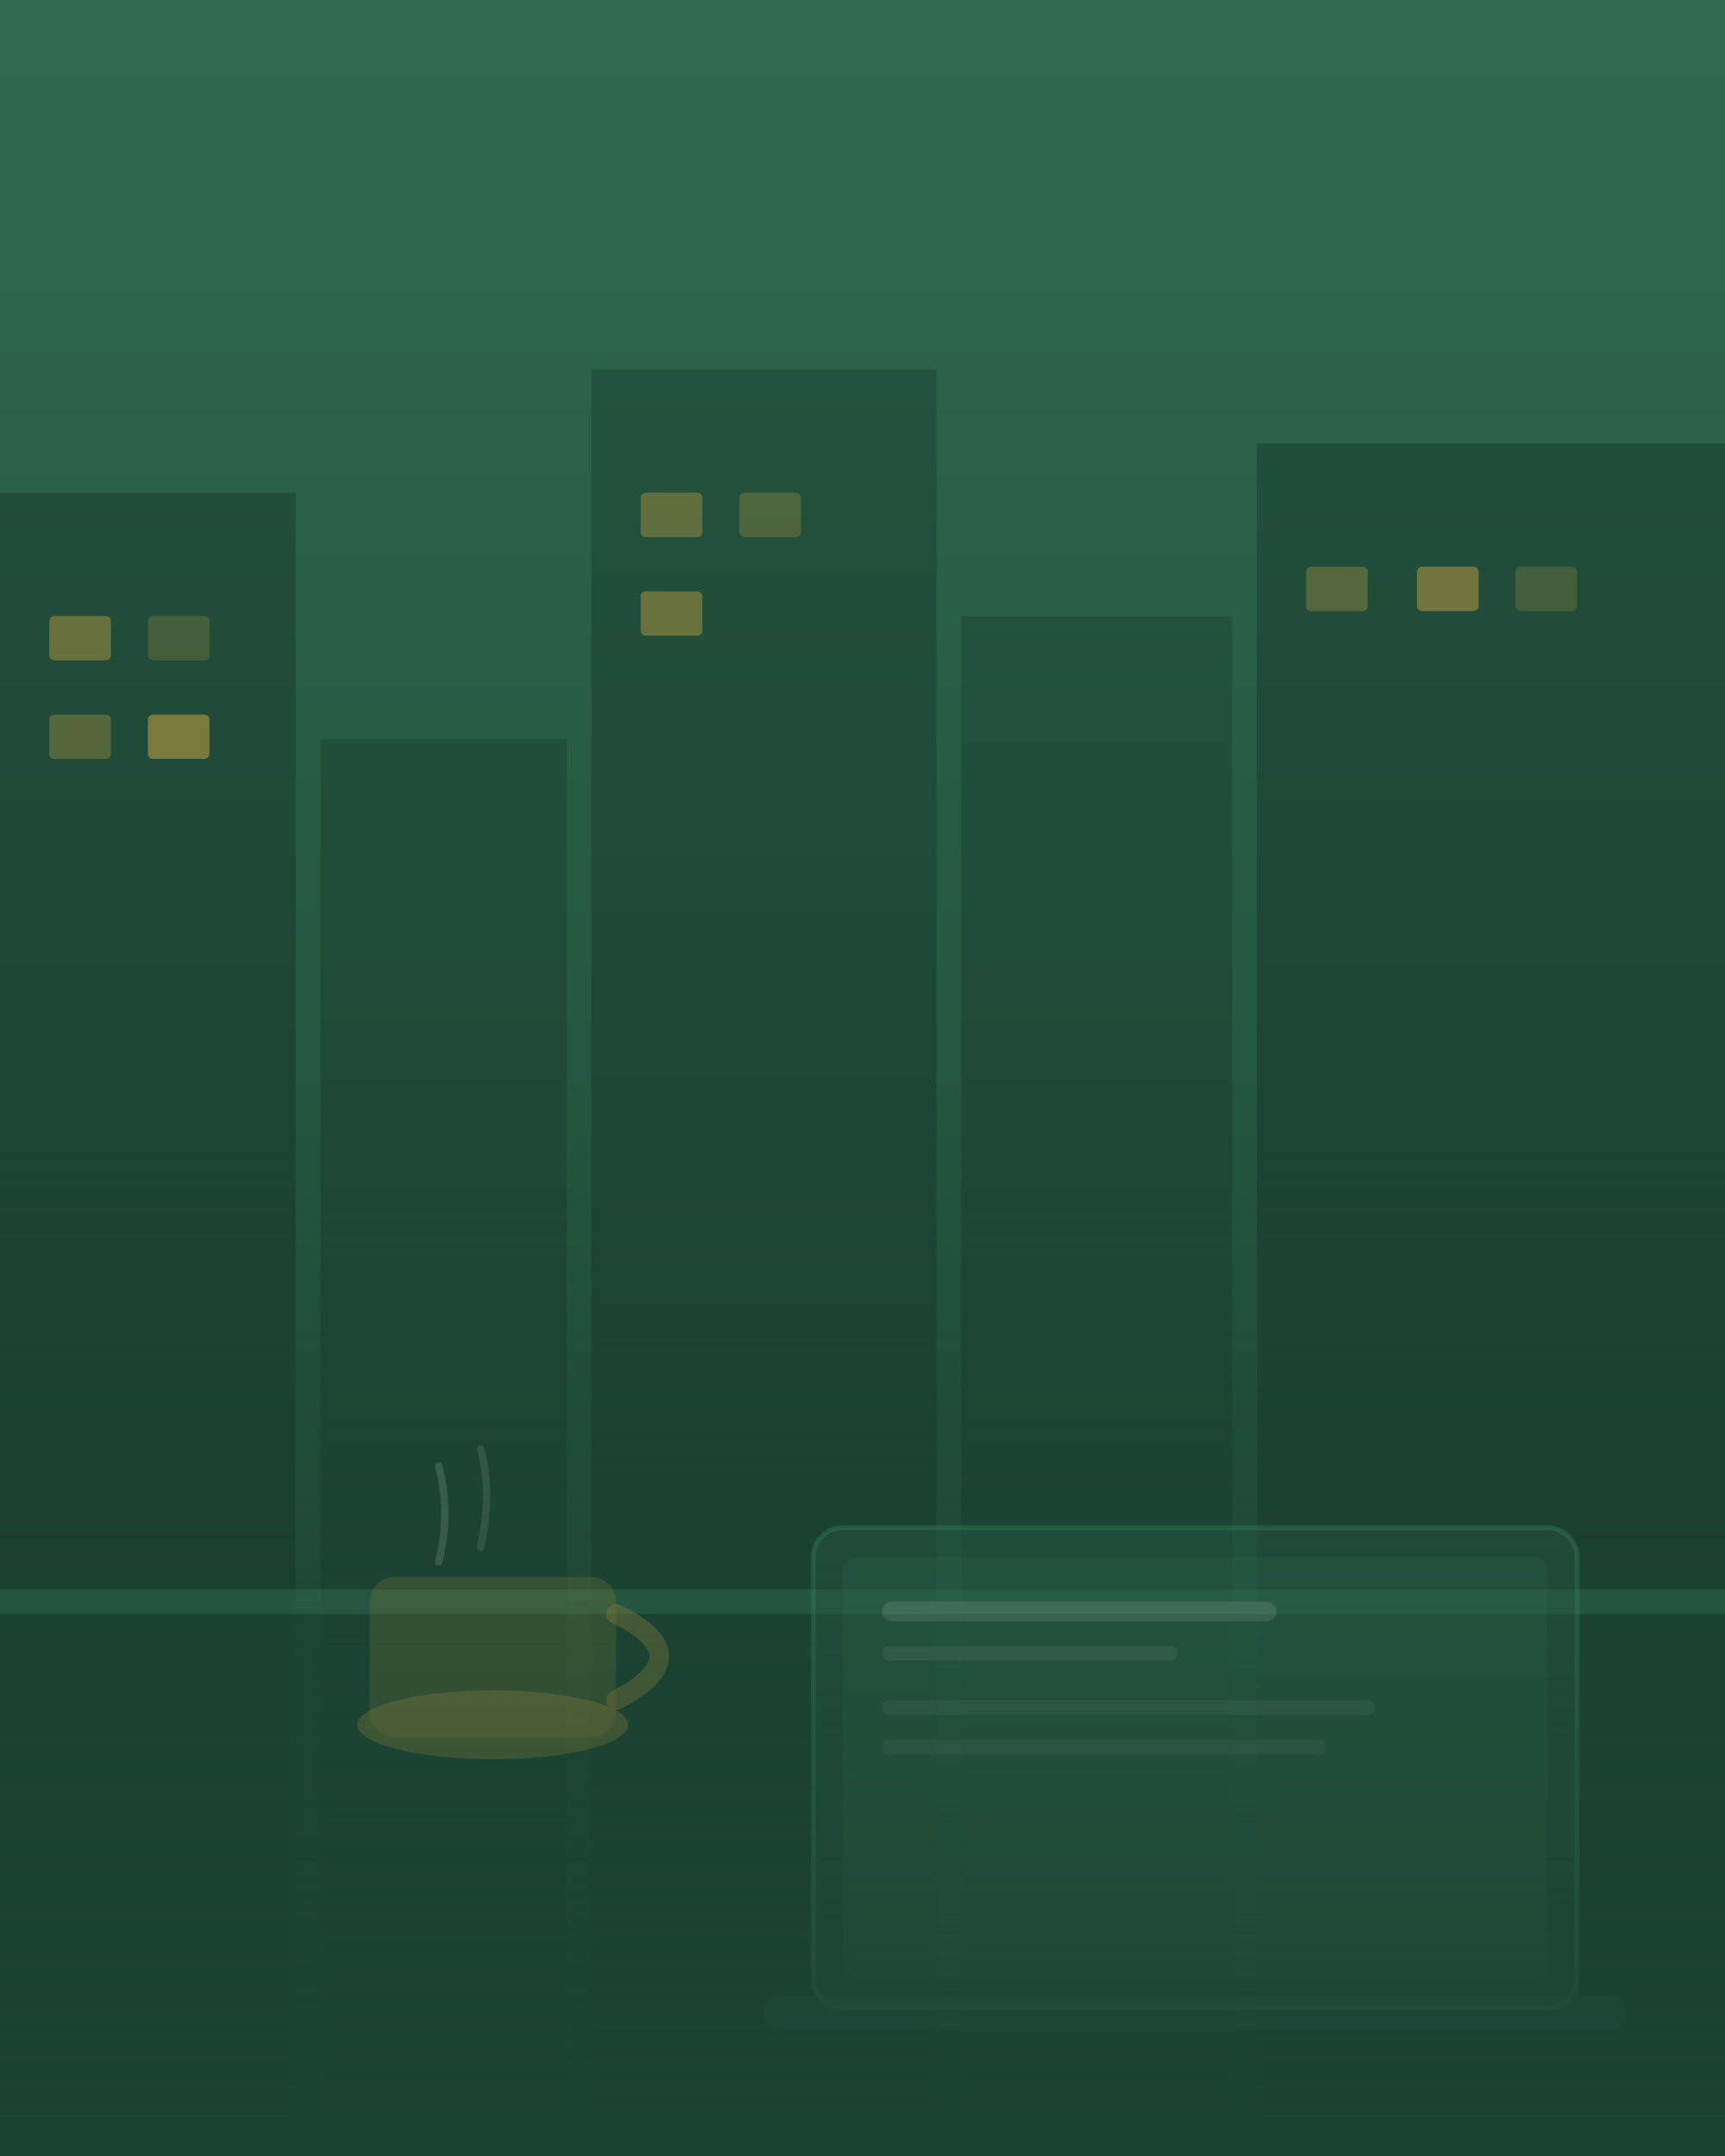
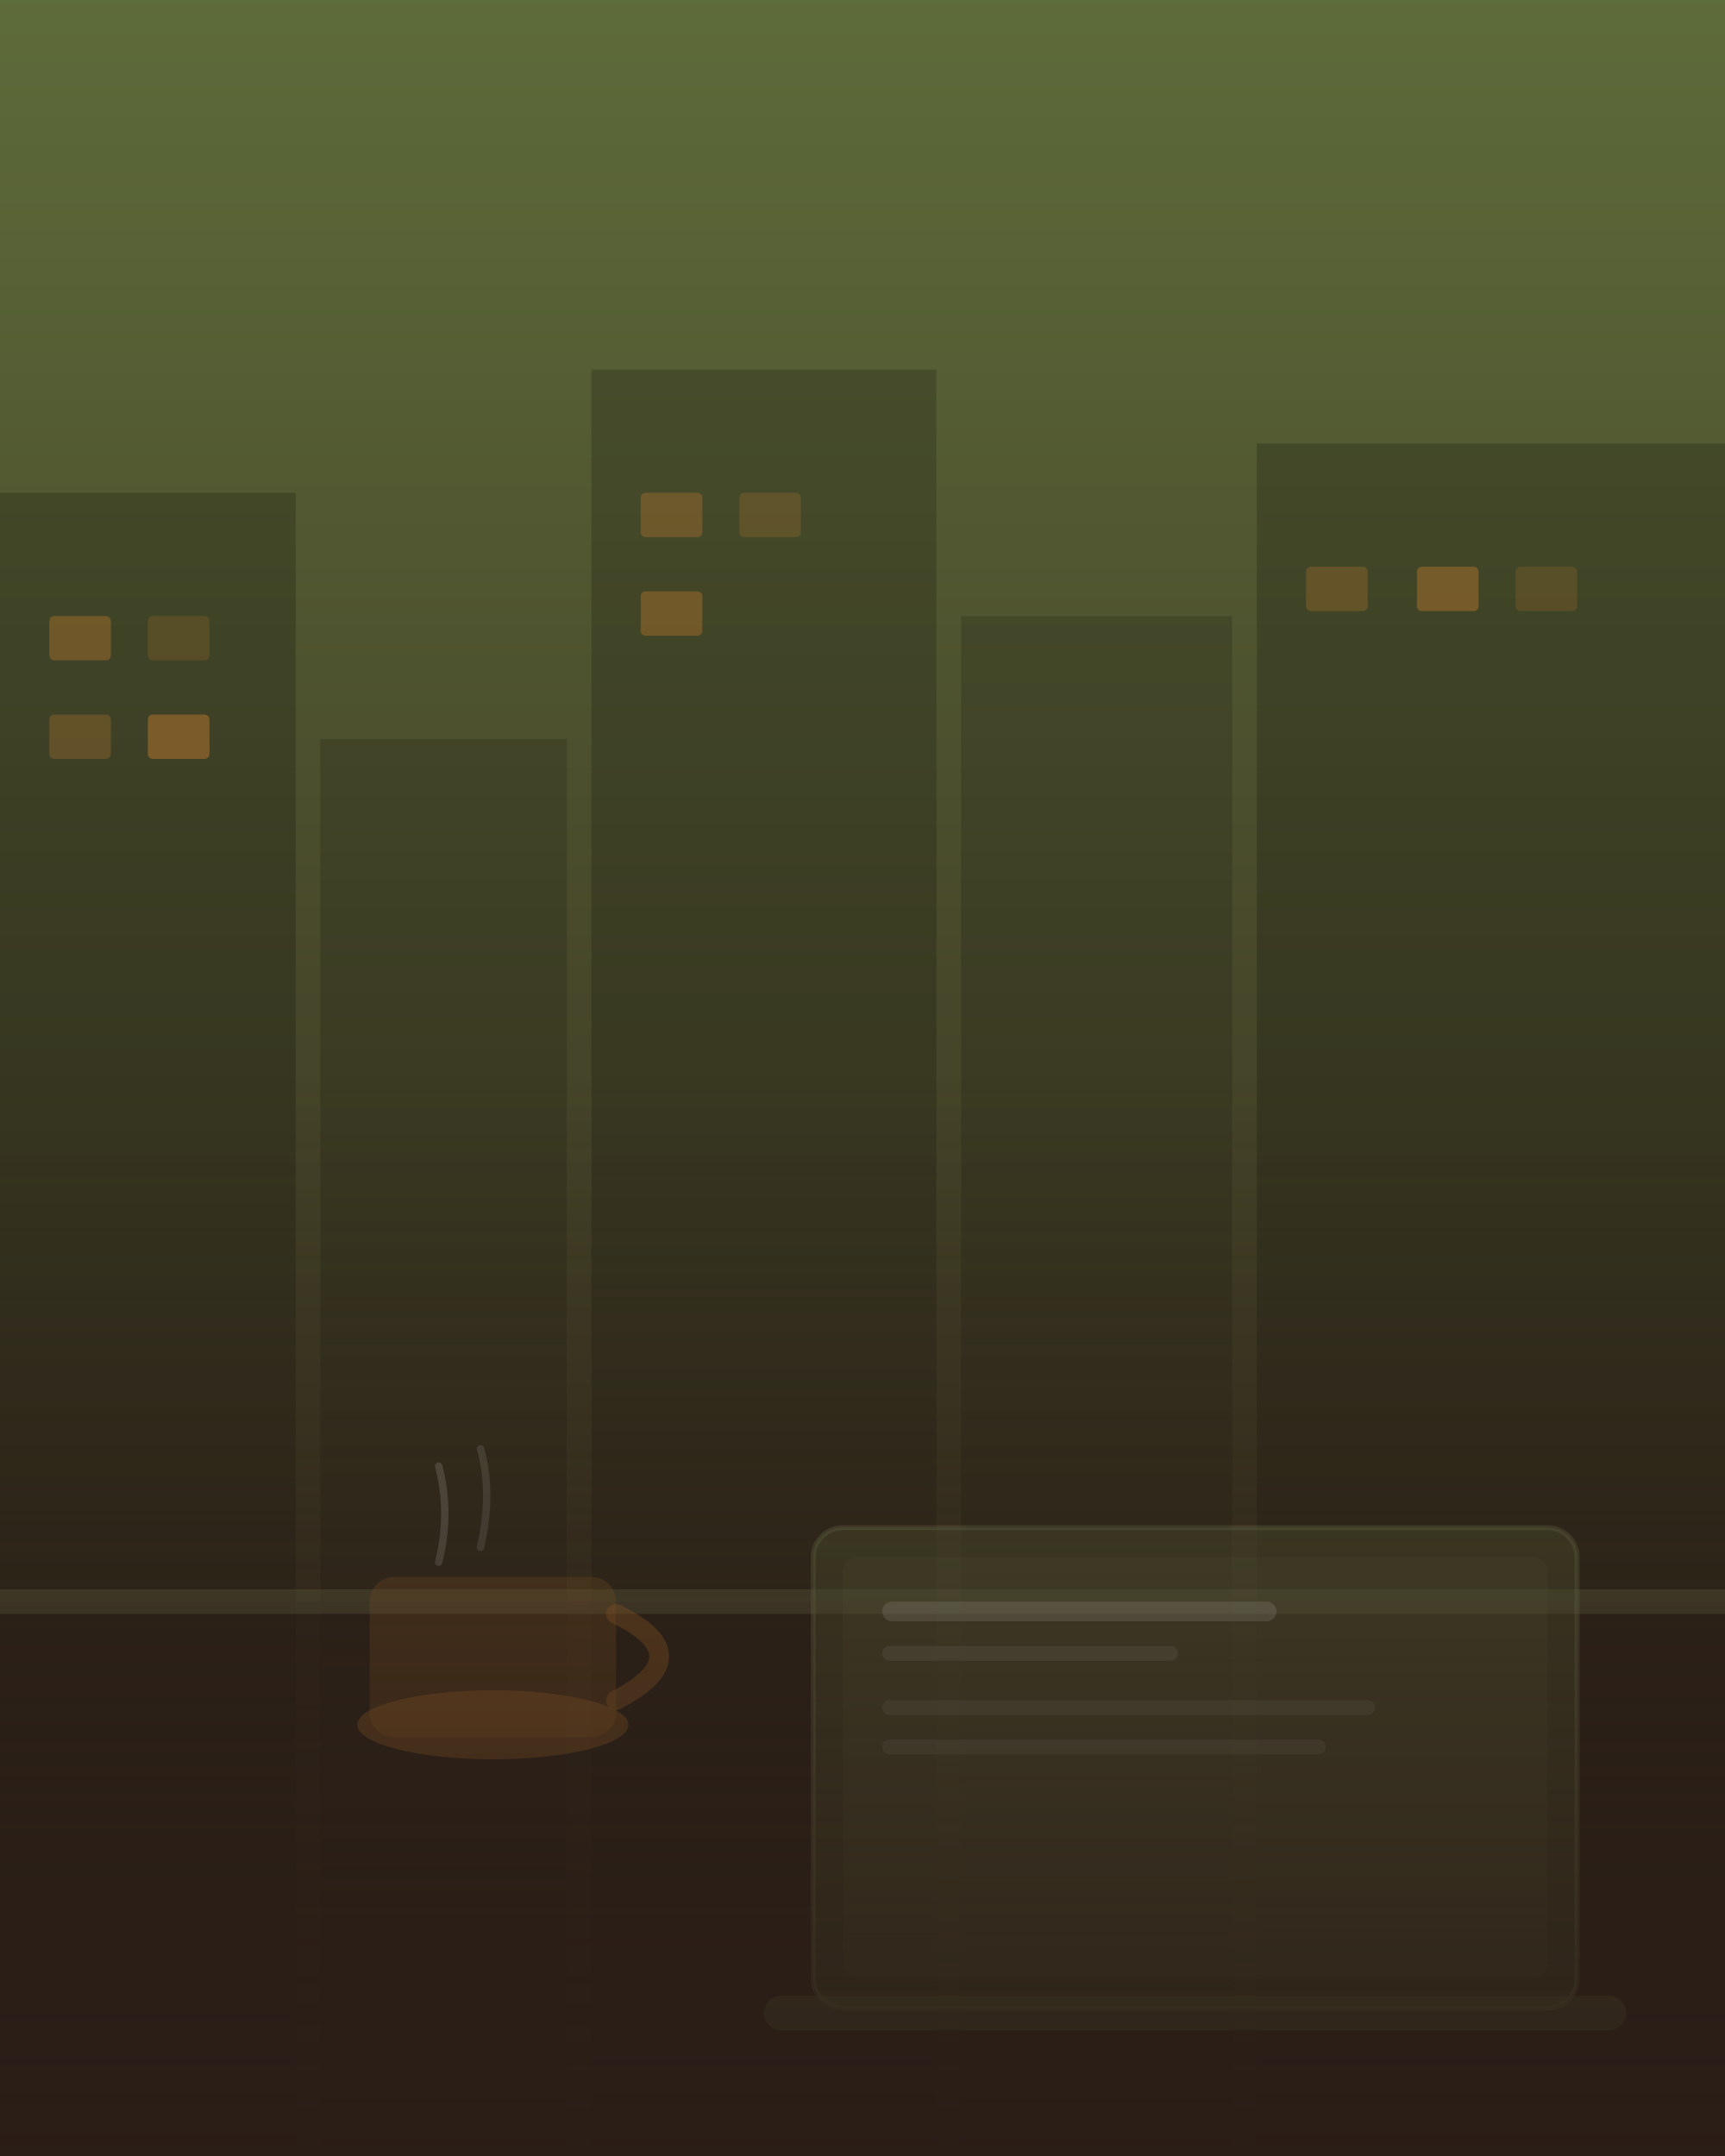
<svg xmlns="http://www.w3.org/2000/svg" viewBox="0 0 700 875">
  <defs>
    <linearGradient id="jbg" x1="0%" y1="0%" x2="0%" y2="100%">
-       <stop offset="0%" style="stop-color:#2D6A4F" />
-       <stop offset="100%" style="stop-color:#1B4332" />
+       <stop offset="0%" style="stop-color:#5E6B3A" />
+       <stop offset="100%" style="stop-color:#2B1E17" />
    </linearGradient>
    <linearGradient id="jov" x1="0%" y1="50%" x2="0%" y2="100%">
-       <stop offset="0%" style="stop-color:#1B4332;stop-opacity:0" />
-       <stop offset="100%" style="stop-color:#1B4332;stop-opacity:0.9" />
+       <stop offset="0%" style="stop-color:#2B1E17;stop-opacity:0" />
+       <stop offset="100%" style="stop-color:#2B1E17;stop-opacity:0.9" />
    </linearGradient>
  </defs>
  <rect width="700" height="875" fill="url(#jbg)" />
  <rect x="0" y="200" width="120" height="675" fill="rgba(0,0,0,0.2)" />
  <rect x="130" y="300" width="100" height="575" fill="rgba(0,0,0,0.15)" />
  <rect x="240" y="150" width="140" height="725" fill="rgba(0,0,0,0.18)" />
  <rect x="390" y="250" width="110" height="625" fill="rgba(0,0,0,0.15)" />
  <rect x="510" y="180" width="190" height="695" fill="rgba(0,0,0,0.2)" />
-   <rect x="20" y="250" width="25" height="18" rx="2" fill="rgba(212,168,67,0.4)" />
-   <rect x="60" y="250" width="25" height="18" rx="2" fill="rgba(212,168,67,0.2)" />
-   <rect x="20" y="290" width="25" height="18" rx="2" fill="rgba(212,168,67,0.3)" />
-   <rect x="60" y="290" width="25" height="18" rx="2" fill="rgba(212,168,67,0.5)" />
-   <rect x="260" y="200" width="25" height="18" rx="2" fill="rgba(212,168,67,0.35)" />
-   <rect x="300" y="200" width="25" height="18" rx="2" fill="rgba(212,168,67,0.25)" />
-   <rect x="260" y="240" width="25" height="18" rx="2" fill="rgba(212,168,67,0.4)" />
-   <rect x="530" y="230" width="25" height="18" rx="2" fill="rgba(212,168,67,0.3)" />
-   <rect x="575" y="230" width="25" height="18" rx="2" fill="rgba(212,168,67,0.45)" />
-   <rect x="615" y="230" width="25" height="18" rx="2" fill="rgba(212,168,67,0.2)" />
-   <rect x="0" y="650" width="700" height="225" fill="rgba(27,67,50,0.6)" />
-   <rect x="0" y="645" width="700" height="10" fill="rgba(82,183,136,0.3)" />
-   <ellipse cx="200" cy="700" rx="55" ry="14" fill="rgba(212,168,67,0.4)" />
-   <rect x="150" y="640" width="100" height="65" rx="10" fill="rgba(212,168,67,0.25)" />
-   <path d="M250 655 Q285 672 250 690" fill="none" stroke="rgba(212,168,67,0.4)" stroke-width="8" stroke-linecap="round" />
+   <rect x="20" y="250" width="25" height="18" rx="2" fill="rgba(185,119,47,0.4)" />
+   <rect x="60" y="250" width="25" height="18" rx="2" fill="rgba(185,119,47,0.2)" />
+   <rect x="20" y="290" width="25" height="18" rx="2" fill="rgba(185,119,47,0.3)" />
+   <rect x="60" y="290" width="25" height="18" rx="2" fill="rgba(185,119,47,0.5)" />
+   <rect x="260" y="200" width="25" height="18" rx="2" fill="rgba(185,119,47,0.35)" />
+   <rect x="300" y="200" width="25" height="18" rx="2" fill="rgba(185,119,47,0.25)" />
+   <rect x="260" y="240" width="25" height="18" rx="2" fill="rgba(185,119,47,0.4)" />
+   <rect x="530" y="230" width="25" height="18" rx="2" fill="rgba(185,119,47,0.3)" />
+   <rect x="575" y="230" width="25" height="18" rx="2" fill="rgba(185,119,47,0.45)" />
+   <rect x="615" y="230" width="25" height="18" rx="2" fill="rgba(185,119,47,0.2)" />
+   <rect x="0" y="650" width="700" height="225" fill="rgba(43,30,23,0.6)" />
+   <rect x="0" y="645" width="700" height="10" fill="rgba(140,149,102,0.3)" />
+   <ellipse cx="200" cy="700" rx="55" ry="14" fill="rgba(185,119,47,0.4)" />
+   <rect x="150" y="640" width="100" height="65" rx="10" fill="rgba(185,119,47,0.25)" />
+   <path d="M250 655 Q285 672 250 690" fill="none" stroke="rgba(185,119,47,0.4)" stroke-width="8" stroke-linecap="round" />
  <path d="M178 634 Q183 614 178 595" fill="none" stroke="rgba(255,255,255,0.2)" stroke-width="3" stroke-linecap="round" />
  <path d="M195 628 Q200 606 195 588" fill="none" stroke="rgba(255,255,255,0.15)" stroke-width="3" stroke-linecap="round" />
-   <rect x="330" y="620" width="310" height="195" rx="12" fill="rgba(45,106,79,0.4)" stroke="rgba(82,183,136,0.3)" stroke-width="2" />
-   <rect x="310" y="810" width="350" height="14" rx="7" fill="rgba(45,106,79,0.5)" />
-   <rect x="342" y="632" width="286" height="171" rx="6" fill="rgba(82,183,136,0.1)" />
+   <rect x="330" y="620" width="310" height="195" rx="12" fill="rgba(94,107,58,0.4)" stroke="rgba(140,149,102,0.3)" stroke-width="2" />
+   <rect x="310" y="810" width="350" height="14" rx="7" fill="rgba(94,107,58,0.5)" />
+   <rect x="342" y="632" width="286" height="171" rx="6" fill="rgba(140,149,102,0.1)" />
  <rect x="358" y="650" width="160" height="8" rx="4" fill="rgba(255,255,255,0.2)" />
  <rect x="358" y="668" width="120" height="6" rx="3" fill="rgba(255,255,255,0.12)" />
  <rect x="358" y="690" width="200" height="6" rx="3" fill="rgba(255,255,255,0.1)" />
  <rect x="358" y="706" width="180" height="6" rx="3" fill="rgba(255,255,255,0.1)" />
  <rect width="700" height="875" fill="url(#jov)" />
</svg>
